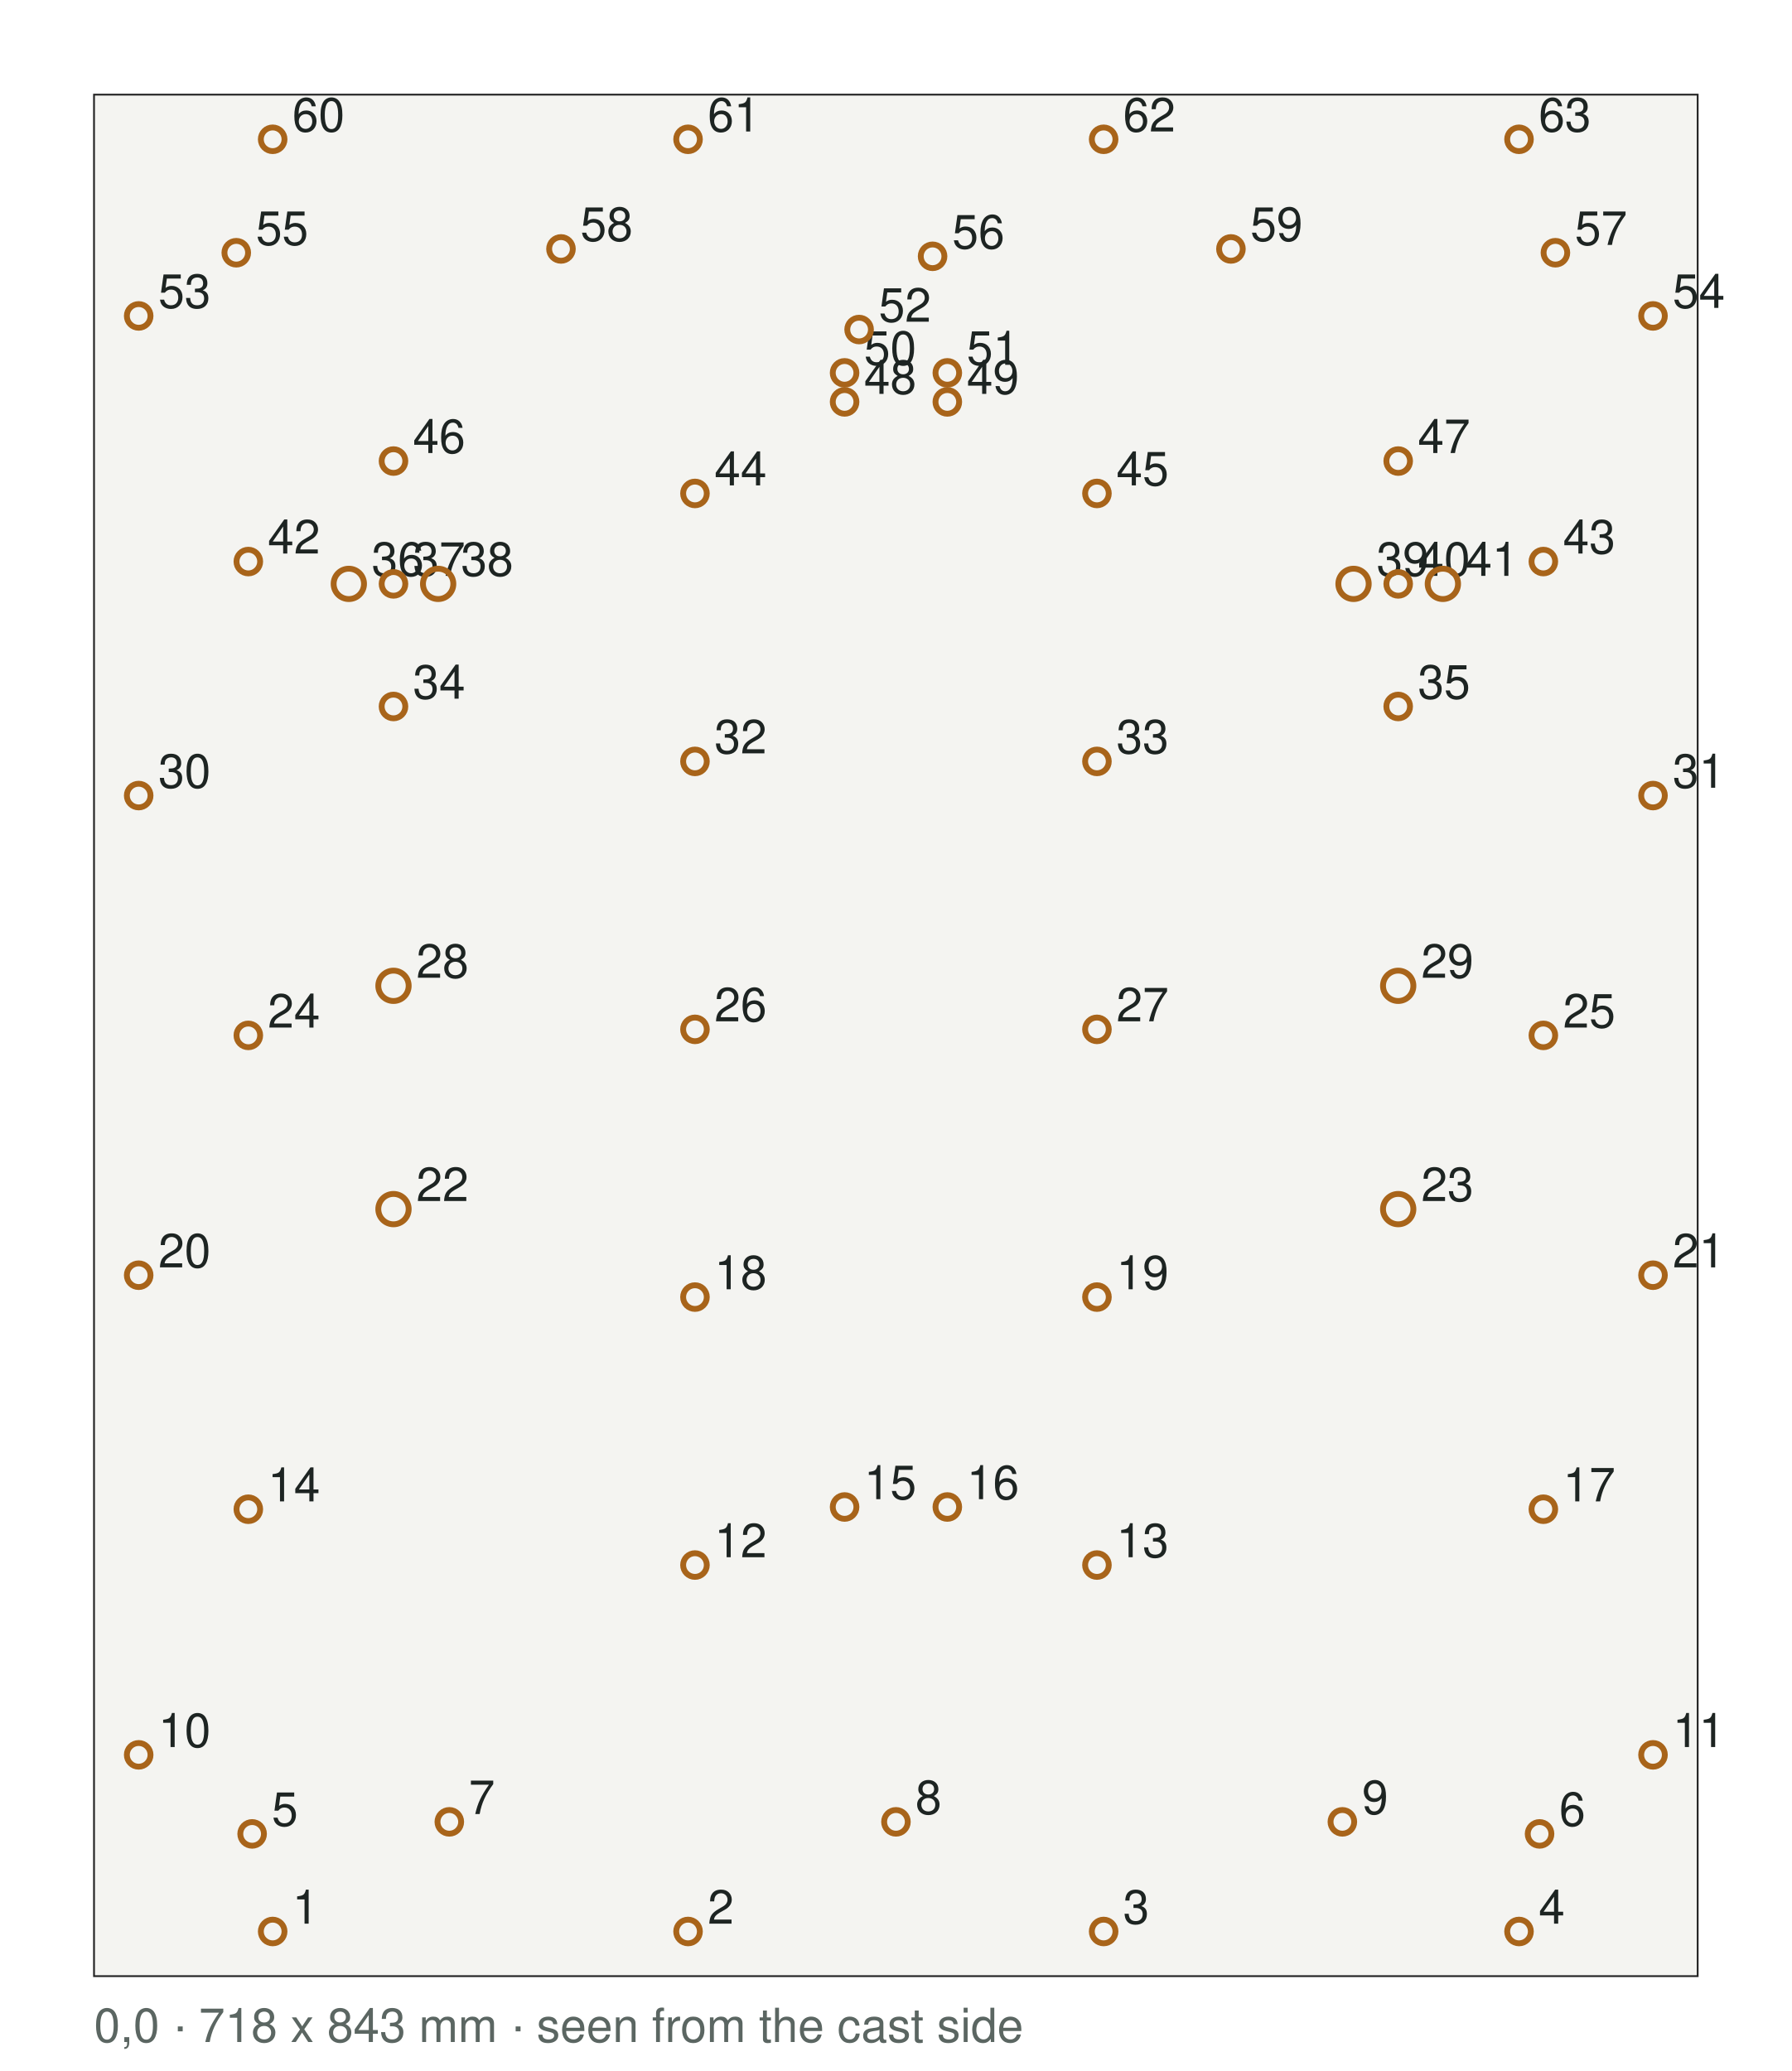
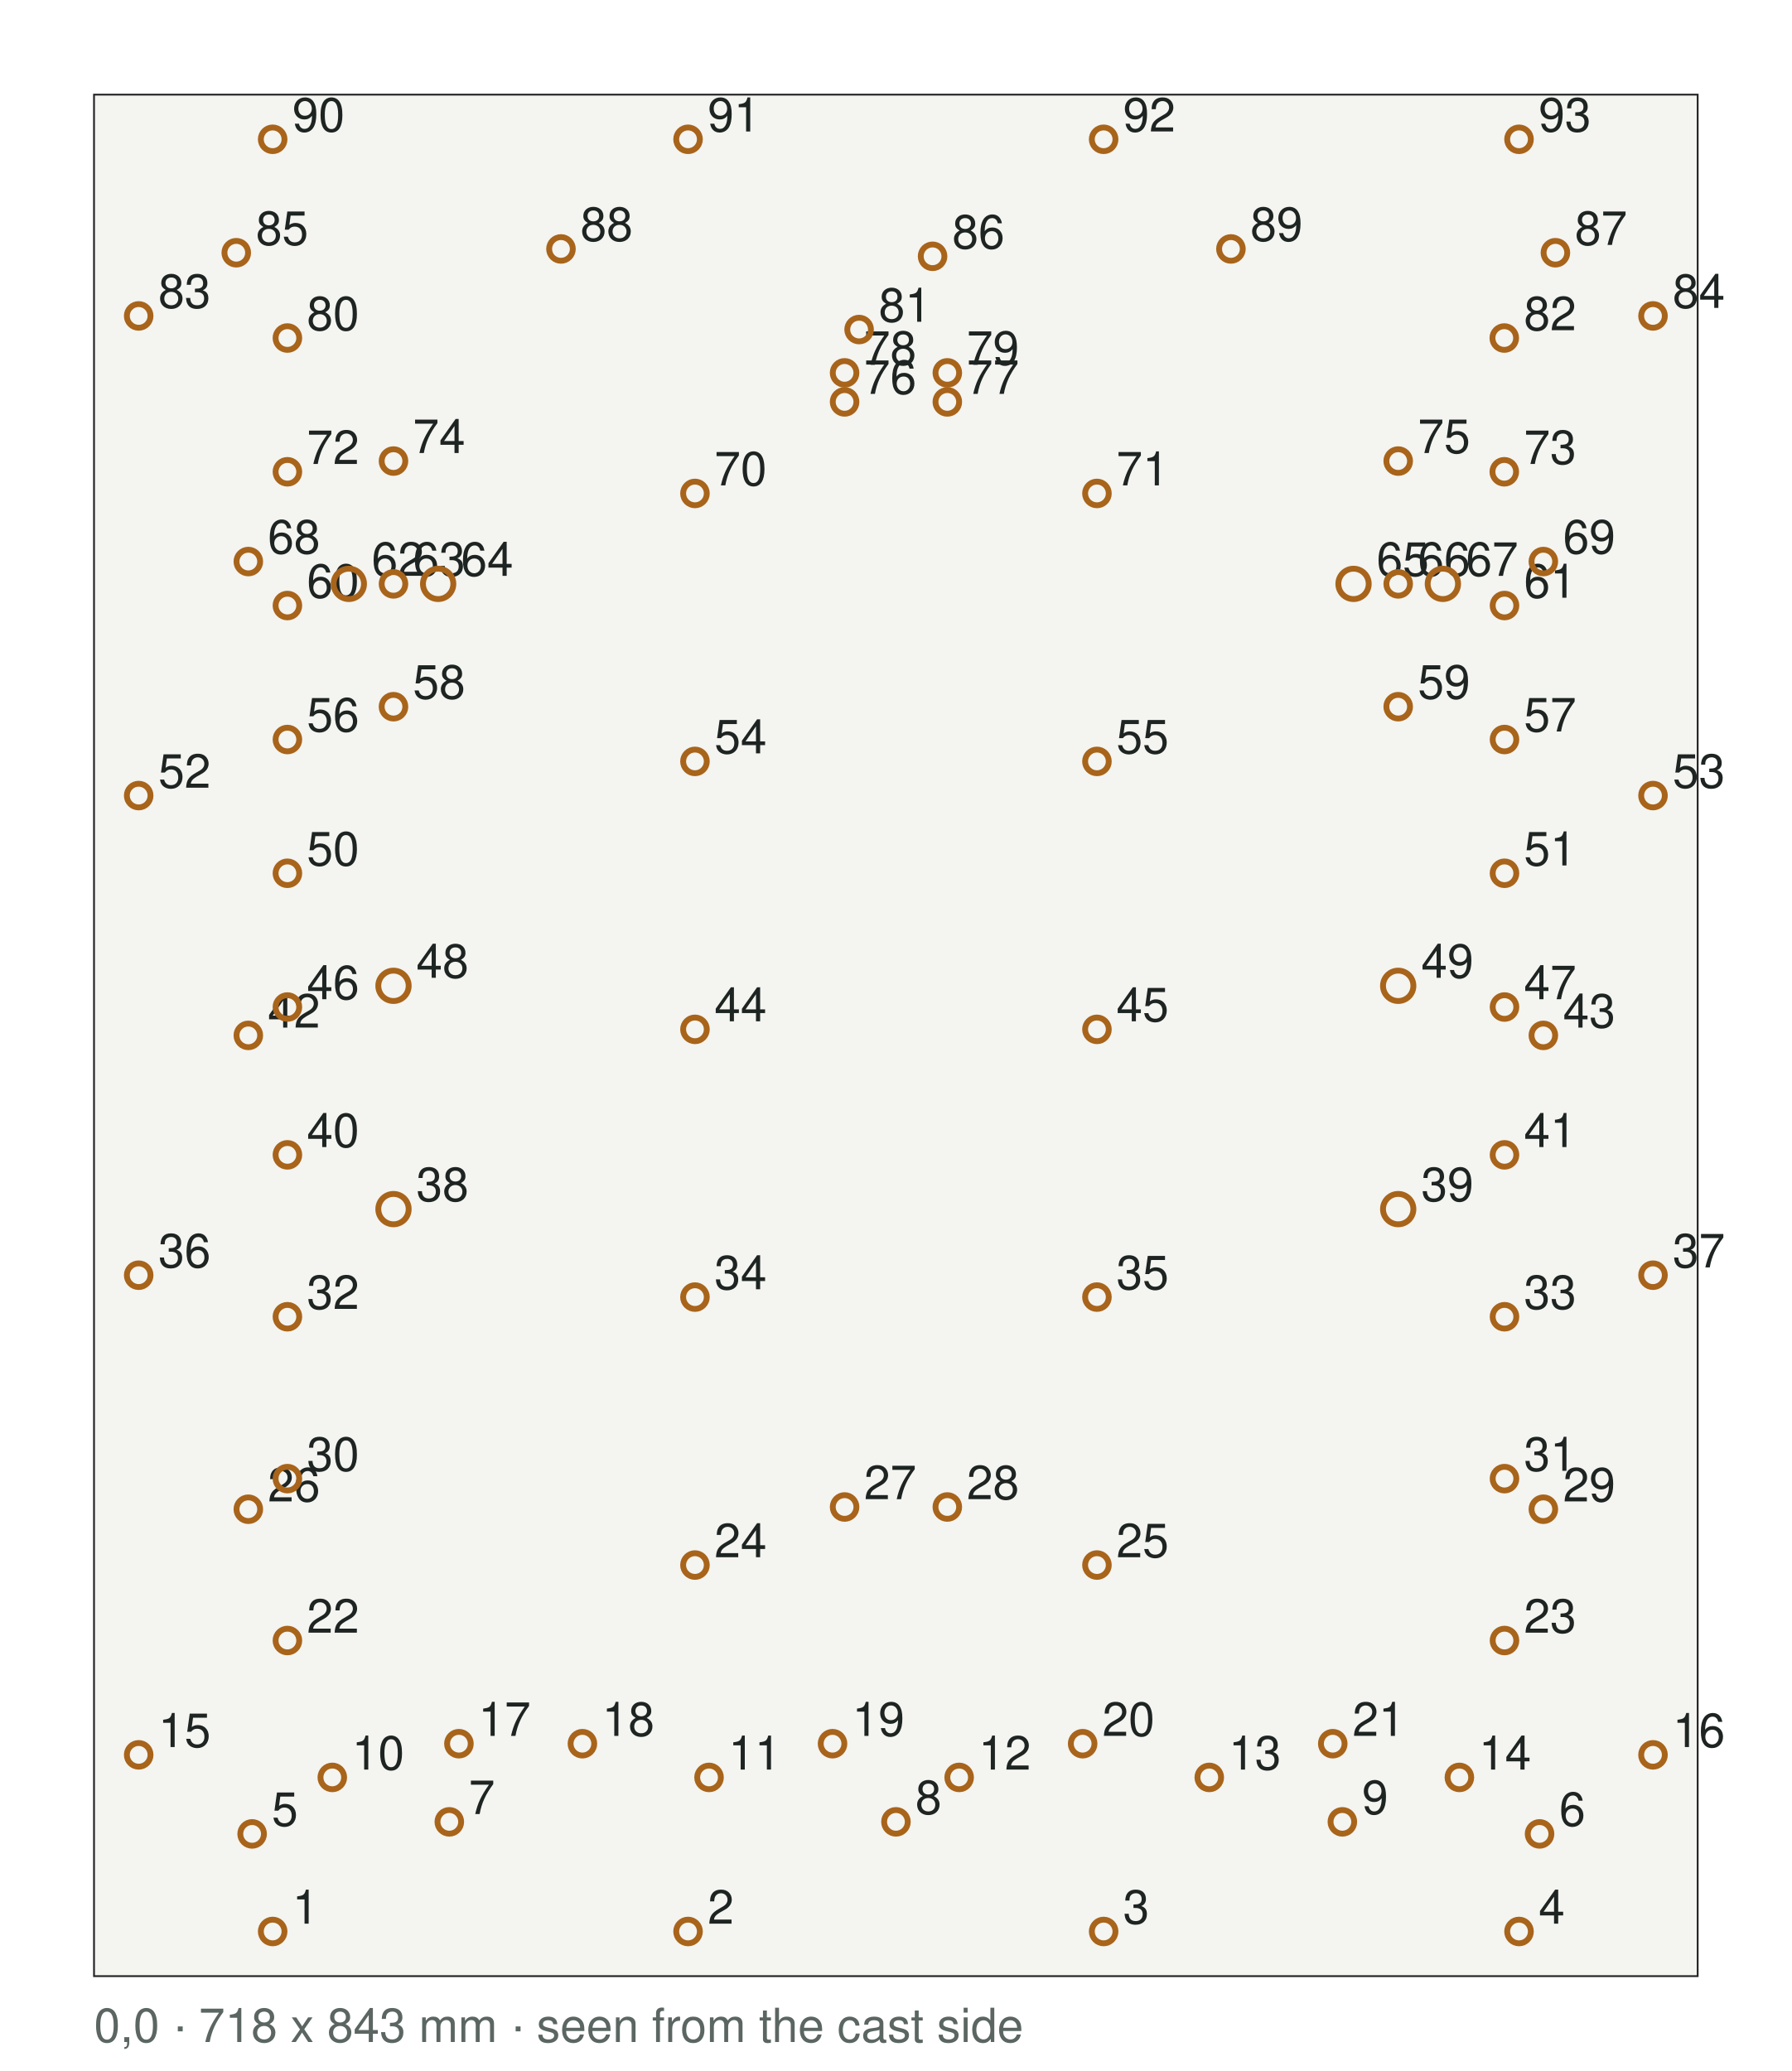
<svg xmlns="http://www.w3.org/2000/svg" viewBox="-42.1 -42.1 802.4 926.9" width="802mm" height="927mm" font-family="Helvetica, Arial, sans-serif">
  <polygon points="0.0,842.6 718.1,842.6 718.1,0.0 0.0,0.0" fill="#f4f4f1" stroke="#222" stroke-width="0.8" />
  <circle cx="80.0" cy="822.6" r="5.3" fill="none" stroke="#a8641a" stroke-width="2.63" />
  <text x="88.8" y="819.1" font-size="21.1" fill="#1d2422">1</text>
  <circle cx="266.0" cy="822.6" r="5.3" fill="none" stroke="#a8641a" stroke-width="2.63" />
  <text x="274.8" y="819.1" font-size="21.1" fill="#1d2422">2</text>
  <circle cx="452.1" cy="822.6" r="5.3" fill="none" stroke="#a8641a" stroke-width="2.63" />
  <text x="460.8" y="819.1" font-size="21.1" fill="#1d2422">3</text>
  <circle cx="638.1" cy="822.6" r="5.3" fill="none" stroke="#a8641a" stroke-width="2.63" />
  <text x="646.9" y="819.1" font-size="21.1" fill="#1d2422">4</text>
  <circle cx="70.8" cy="778.9" r="5.3" fill="none" stroke="#a8641a" stroke-width="2.63" />
  <text x="79.6" y="775.3" font-size="21.1" fill="#1d2422">5</text>
  <circle cx="647.3" cy="778.9" r="5.3" fill="none" stroke="#a8641a" stroke-width="2.63" />
  <text x="656.1" y="775.3" font-size="21.1" fill="#1d2422">6</text>
  <circle cx="159.1" cy="773.5" r="5.3" fill="none" stroke="#a8641a" stroke-width="2.63" />
  <text x="167.8" y="770.0" font-size="21.1" fill="#1d2422">7</text>
  <circle cx="359.1" cy="773.5" r="5.3" fill="none" stroke="#a8641a" stroke-width="2.63" />
  <text x="367.8" y="770.0" font-size="21.1" fill="#1d2422">8</text>
  <circle cx="559.0" cy="773.5" r="5.3" fill="none" stroke="#a8641a" stroke-width="2.63" />
  <text x="567.8" y="770.0" font-size="21.1" fill="#1d2422">9</text>
+   <circle cx="106.7" cy="753.6" r="5.3" fill="none" stroke="#a8641a" stroke-width="2.63" />
+   <text x="115.5" y="750.1" font-size="21.1" fill="#1d2422">10</text>
+   <circle cx="275.4" cy="753.6" r="5.3" fill="none" stroke="#a8641a" stroke-width="2.63" />
+   <text x="284.1" y="750.1" font-size="21.1" fill="#1d2422">11</text>
+   <circle cx="387.4" cy="753.6" r="5.3" fill="none" stroke="#a8641a" stroke-width="2.63" />
+   <text x="396.1" y="750.1" font-size="21.1" fill="#1d2422">12</text>
+   <circle cx="499.4" cy="753.6" r="5.3" fill="none" stroke="#a8641a" stroke-width="2.63" />
+   <text x="508.1" y="750.1" font-size="21.1" fill="#1d2422">13</text>
+   <circle cx="611.4" cy="753.6" r="5.3" fill="none" stroke="#a8641a" stroke-width="2.63" />
+   <text x="620.1" y="750.1" font-size="21.1" fill="#1d2422">14</text>
  <circle cx="20.0" cy="743.5" r="5.3" fill="none" stroke="#a8641a" stroke-width="2.63" />
-   <text x="28.8" y="740.0" font-size="21.1" fill="#1d2422">10</text>
+   <text x="28.8" y="740.0" font-size="21.1" fill="#1d2422">15</text>
  <circle cx="698.1" cy="743.5" r="5.3" fill="none" stroke="#a8641a" stroke-width="2.63" />
-   <text x="706.9" y="740.0" font-size="21.1" fill="#1d2422">11</text>
+   <text x="706.9" y="740.0" font-size="21.1" fill="#1d2422">16</text>
+   <circle cx="163.4" cy="738.5" r="5.3" fill="none" stroke="#a8641a" stroke-width="2.63" />
+   <text x="172.1" y="735.0" font-size="21.1" fill="#1d2422">17</text>
+   <circle cx="218.7" cy="738.5" r="5.3" fill="none" stroke="#a8641a" stroke-width="2.63" />
+   <text x="227.5" y="735.0" font-size="21.1" fill="#1d2422">18</text>
+   <circle cx="330.7" cy="738.5" r="5.3" fill="none" stroke="#a8641a" stroke-width="2.63" />
+   <text x="339.5" y="735.0" font-size="21.1" fill="#1d2422">19</text>
+   <circle cx="442.7" cy="738.5" r="5.3" fill="none" stroke="#a8641a" stroke-width="2.63" />
+   <text x="451.5" y="735.0" font-size="21.1" fill="#1d2422">20</text>
+   <circle cx="554.7" cy="738.5" r="5.3" fill="none" stroke="#a8641a" stroke-width="2.63" />
+   <text x="563.5" y="735.0" font-size="21.1" fill="#1d2422">21</text>
+   <circle cx="86.6" cy="692.3" r="5.3" fill="none" stroke="#a8641a" stroke-width="2.63" />
+   <text x="95.3" y="688.8" font-size="21.1" fill="#1d2422">22</text>
+   <circle cx="631.6" cy="692.3" r="5.3" fill="none" stroke="#a8641a" stroke-width="2.63" />
+   <text x="640.3" y="688.8" font-size="21.1" fill="#1d2422">23</text>
  <circle cx="269.1" cy="658.5" r="5.3" fill="none" stroke="#a8641a" stroke-width="2.63" />
-   <text x="277.8" y="655.0" font-size="21.1" fill="#1d2422">12</text>
+   <text x="277.8" y="655.0" font-size="21.1" fill="#1d2422">24</text>
  <circle cx="449.1" cy="658.5" r="5.3" fill="none" stroke="#a8641a" stroke-width="2.63" />
-   <text x="457.8" y="655.0" font-size="21.1" fill="#1d2422">13</text>
+   <text x="457.8" y="655.0" font-size="21.1" fill="#1d2422">25</text>
  <circle cx="69.1" cy="633.5" r="5.3" fill="none" stroke="#a8641a" stroke-width="2.63" />
-   <text x="77.8" y="630.0" font-size="21.1" fill="#1d2422">14</text>
+   <text x="77.8" y="630.0" font-size="21.1" fill="#1d2422">26</text>
  <circle cx="336.1" cy="632.5" r="5.3" fill="none" stroke="#a8641a" stroke-width="2.63" />
-   <text x="344.8" y="629.0" font-size="21.1" fill="#1d2422">15</text>
+   <text x="344.8" y="629.0" font-size="21.1" fill="#1d2422">27</text>
  <circle cx="382.1" cy="632.5" r="5.3" fill="none" stroke="#a8641a" stroke-width="2.63" />
-   <text x="390.8" y="629.0" font-size="21.1" fill="#1d2422">16</text>
+   <text x="390.8" y="629.0" font-size="21.1" fill="#1d2422">28</text>
  <circle cx="649.0" cy="633.5" r="5.3" fill="none" stroke="#a8641a" stroke-width="2.63" />
-   <text x="657.8" y="630.0" font-size="21.1" fill="#1d2422">17</text>
+   <text x="657.8" y="630.0" font-size="21.1" fill="#1d2422">29</text>
+   <circle cx="86.6" cy="619.8" r="5.3" fill="none" stroke="#a8641a" stroke-width="2.63" />
+   <text x="95.3" y="616.3" font-size="21.1" fill="#1d2422">30</text>
+   <circle cx="631.6" cy="619.8" r="5.3" fill="none" stroke="#a8641a" stroke-width="2.63" />
+   <text x="640.3" y="616.3" font-size="21.1" fill="#1d2422">31</text>
+   <circle cx="86.6" cy="547.3" r="5.3" fill="none" stroke="#a8641a" stroke-width="2.63" />
+   <text x="95.3" y="543.8" font-size="21.1" fill="#1d2422">32</text>
+   <circle cx="631.6" cy="547.3" r="5.3" fill="none" stroke="#a8641a" stroke-width="2.63" />
+   <text x="640.3" y="543.8" font-size="21.1" fill="#1d2422">33</text>
  <circle cx="269.1" cy="538.5" r="5.3" fill="none" stroke="#a8641a" stroke-width="2.63" />
-   <text x="277.8" y="535.0" font-size="21.1" fill="#1d2422">18</text>
+   <text x="277.8" y="535.0" font-size="21.1" fill="#1d2422">34</text>
  <circle cx="449.1" cy="538.5" r="5.3" fill="none" stroke="#a8641a" stroke-width="2.63" />
-   <text x="457.8" y="535.0" font-size="21.1" fill="#1d2422">19</text>
+   <text x="457.8" y="535.0" font-size="21.1" fill="#1d2422">35</text>
  <circle cx="20.0" cy="528.7" r="5.3" fill="none" stroke="#a8641a" stroke-width="2.63" />
-   <text x="28.8" y="525.2" font-size="21.1" fill="#1d2422">20</text>
+   <text x="28.8" y="525.2" font-size="21.1" fill="#1d2422">36</text>
  <circle cx="698.1" cy="528.7" r="5.3" fill="none" stroke="#a8641a" stroke-width="2.63" />
-   <text x="706.9" y="525.2" font-size="21.1" fill="#1d2422">21</text>
+   <text x="706.9" y="525.2" font-size="21.1" fill="#1d2422">37</text>
  <circle cx="134.1" cy="499.1" r="6.8" fill="none" stroke="#a8641a" stroke-width="2.63" />
-   <text x="144.3" y="495.5" font-size="21.1" fill="#1d2422">22</text>
+   <text x="144.3" y="495.5" font-size="21.1" fill="#1d2422">38</text>
  <circle cx="584.0" cy="499.1" r="6.8" fill="none" stroke="#a8641a" stroke-width="2.63" />
-   <text x="594.3" y="495.5" font-size="21.1" fill="#1d2422">23</text>
+   <text x="594.3" y="495.5" font-size="21.1" fill="#1d2422">39</text>
+   <circle cx="86.6" cy="474.8" r="5.3" fill="none" stroke="#a8641a" stroke-width="2.63" />
+   <text x="95.3" y="471.3" font-size="21.1" fill="#1d2422">40</text>
+   <circle cx="631.6" cy="474.8" r="5.3" fill="none" stroke="#a8641a" stroke-width="2.63" />
+   <text x="640.3" y="471.3" font-size="21.1" fill="#1d2422">41</text>
  <circle cx="69.1" cy="421.3" r="5.3" fill="none" stroke="#a8641a" stroke-width="2.63" />
-   <text x="77.8" y="417.8" font-size="21.1" fill="#1d2422">24</text>
+   <text x="77.8" y="417.8" font-size="21.1" fill="#1d2422">42</text>
  <circle cx="649.0" cy="421.3" r="5.3" fill="none" stroke="#a8641a" stroke-width="2.63" />
-   <text x="657.8" y="417.8" font-size="21.1" fill="#1d2422">25</text>
+   <text x="657.8" y="417.8" font-size="21.1" fill="#1d2422">43</text>
  <circle cx="269.1" cy="418.6" r="5.3" fill="none" stroke="#a8641a" stroke-width="2.63" />
-   <text x="277.8" y="415.0" font-size="21.1" fill="#1d2422">26</text>
+   <text x="277.8" y="415.0" font-size="21.1" fill="#1d2422">44</text>
  <circle cx="449.1" cy="418.6" r="5.3" fill="none" stroke="#a8641a" stroke-width="2.63" />
-   <text x="457.8" y="415.0" font-size="21.1" fill="#1d2422">27</text>
+   <text x="457.8" y="415.0" font-size="21.1" fill="#1d2422">45</text>
+   <circle cx="86.6" cy="408.6" r="5.3" fill="none" stroke="#a8641a" stroke-width="2.63" />
+   <text x="95.3" y="405.1" font-size="21.1" fill="#1d2422">46</text>
+   <circle cx="631.6" cy="408.6" r="5.3" fill="none" stroke="#a8641a" stroke-width="2.63" />
+   <text x="640.3" y="405.1" font-size="21.1" fill="#1d2422">47</text>
  <circle cx="134.1" cy="399.1" r="6.8" fill="none" stroke="#a8641a" stroke-width="2.63" />
-   <text x="144.3" y="395.5" font-size="21.1" fill="#1d2422">28</text>
+   <text x="144.3" y="395.5" font-size="21.1" fill="#1d2422">48</text>
  <circle cx="584.0" cy="399.1" r="6.8" fill="none" stroke="#a8641a" stroke-width="2.63" />
-   <text x="594.3" y="395.5" font-size="21.1" fill="#1d2422">29</text>
+   <text x="594.3" y="395.5" font-size="21.1" fill="#1d2422">49</text>
+   <circle cx="86.6" cy="348.7" r="5.3" fill="none" stroke="#a8641a" stroke-width="2.63" />
+   <text x="95.3" y="345.2" font-size="21.1" fill="#1d2422">50</text>
+   <circle cx="631.6" cy="348.7" r="5.3" fill="none" stroke="#a8641a" stroke-width="2.63" />
+   <text x="640.3" y="345.2" font-size="21.1" fill="#1d2422">51</text>
  <circle cx="20.0" cy="313.9" r="5.3" fill="none" stroke="#a8641a" stroke-width="2.63" />
-   <text x="28.8" y="310.4" font-size="21.1" fill="#1d2422">30</text>
+   <text x="28.8" y="310.4" font-size="21.1" fill="#1d2422">52</text>
  <circle cx="698.1" cy="313.9" r="5.3" fill="none" stroke="#a8641a" stroke-width="2.63" />
-   <text x="706.9" y="310.4" font-size="21.1" fill="#1d2422">31</text>
+   <text x="706.9" y="310.4" font-size="21.1" fill="#1d2422">53</text>
  <circle cx="269.1" cy="298.6" r="5.3" fill="none" stroke="#a8641a" stroke-width="2.63" />
-   <text x="277.8" y="295.0" font-size="21.1" fill="#1d2422">32</text>
+   <text x="277.8" y="295.0" font-size="21.1" fill="#1d2422">54</text>
  <circle cx="449.1" cy="298.6" r="5.3" fill="none" stroke="#a8641a" stroke-width="2.63" />
-   <text x="457.8" y="295.0" font-size="21.1" fill="#1d2422">33</text>
-   <circle cx="134.1" cy="274.0" r="5.3" fill="none" stroke="#a8641a" stroke-width="2.63" />
-   <text x="142.8" y="270.5" font-size="21.1" fill="#1d2422">34</text>
-   <circle cx="584.0" cy="274.0" r="5.3" fill="none" stroke="#a8641a" stroke-width="2.63" />
-   <text x="592.8" y="270.5" font-size="21.1" fill="#1d2422">35</text>
+   <text x="457.8" y="295.0" font-size="21.1" fill="#1d2422">55</text>
+   <circle cx="86.6" cy="288.8" r="5.3" fill="none" stroke="#a8641a" stroke-width="2.63" />
+   <text x="95.3" y="285.2" font-size="21.1" fill="#1d2422">56</text>
+   <circle cx="631.6" cy="288.8" r="5.3" fill="none" stroke="#a8641a" stroke-width="2.63" />
+   <text x="640.3" y="285.2" font-size="21.1" fill="#1d2422">57</text>
+   <circle cx="134.1" cy="274.1" r="5.3" fill="none" stroke="#a8641a" stroke-width="2.63" />
+   <text x="142.8" y="270.5" font-size="21.1" fill="#1d2422">58</text>
+   <circle cx="584.0" cy="274.1" r="5.3" fill="none" stroke="#a8641a" stroke-width="2.63" />
+   <text x="592.8" y="270.5" font-size="21.1" fill="#1d2422">59</text>
+   <circle cx="86.6" cy="228.8" r="5.3" fill="none" stroke="#a8641a" stroke-width="2.63" />
+   <text x="95.3" y="225.3" font-size="21.1" fill="#1d2422">60</text>
+   <circle cx="631.6" cy="228.8" r="5.3" fill="none" stroke="#a8641a" stroke-width="2.63" />
+   <text x="640.3" y="225.3" font-size="21.1" fill="#1d2422">61</text>
  <circle cx="114.1" cy="219.1" r="6.8" fill="none" stroke="#a8641a" stroke-width="2.63" />
-   <text x="124.3" y="215.5" font-size="21.1" fill="#1d2422">36</text>
+   <text x="124.3" y="215.5" font-size="21.1" fill="#1d2422">62</text>
  <circle cx="134.1" cy="219.1" r="5.3" fill="none" stroke="#a8641a" stroke-width="2.63" />
-   <text x="142.8" y="215.5" font-size="21.1" fill="#1d2422">37</text>
+   <text x="142.8" y="215.5" font-size="21.1" fill="#1d2422">63</text>
  <circle cx="154.1" cy="219.1" r="6.8" fill="none" stroke="#a8641a" stroke-width="2.63" />
-   <text x="164.3" y="215.5" font-size="21.1" fill="#1d2422">38</text>
+   <text x="164.3" y="215.5" font-size="21.1" fill="#1d2422">64</text>
  <circle cx="564.0" cy="219.1" r="6.8" fill="none" stroke="#a8641a" stroke-width="2.63" />
-   <text x="574.3" y="215.5" font-size="21.1" fill="#1d2422">39</text>
+   <text x="574.3" y="215.5" font-size="21.1" fill="#1d2422">65</text>
  <circle cx="584.0" cy="219.1" r="5.3" fill="none" stroke="#a8641a" stroke-width="2.63" />
-   <text x="592.8" y="215.5" font-size="21.1" fill="#1d2422">40</text>
+   <text x="592.8" y="215.5" font-size="21.1" fill="#1d2422">66</text>
  <circle cx="604.0" cy="219.1" r="6.8" fill="none" stroke="#a8641a" stroke-width="2.63" />
-   <text x="614.3" y="215.5" font-size="21.1" fill="#1d2422">41</text>
+   <text x="614.3" y="215.5" font-size="21.1" fill="#1d2422">67</text>
  <circle cx="69.1" cy="209.1" r="5.3" fill="none" stroke="#a8641a" stroke-width="2.63" />
-   <text x="77.8" y="205.5" font-size="21.1" fill="#1d2422">42</text>
+   <text x="77.8" y="205.5" font-size="21.1" fill="#1d2422">68</text>
  <circle cx="649.0" cy="209.1" r="5.3" fill="none" stroke="#a8641a" stroke-width="2.63" />
-   <text x="657.8" y="205.5" font-size="21.1" fill="#1d2422">43</text>
+   <text x="657.8" y="205.5" font-size="21.1" fill="#1d2422">69</text>
  <circle cx="269.1" cy="178.6" r="5.3" fill="none" stroke="#a8641a" stroke-width="2.63" />
-   <text x="277.8" y="175.0" font-size="21.1" fill="#1d2422">44</text>
+   <text x="277.8" y="175.0" font-size="21.1" fill="#1d2422">70</text>
  <circle cx="449.1" cy="178.6" r="5.3" fill="none" stroke="#a8641a" stroke-width="2.63" />
-   <text x="457.8" y="175.0" font-size="21.1" fill="#1d2422">45</text>
+   <text x="457.8" y="175.0" font-size="21.1" fill="#1d2422">71</text>
+   <circle cx="86.6" cy="168.9" r="5.3" fill="none" stroke="#a8641a" stroke-width="2.63" />
+   <text x="95.3" y="165.4" font-size="21.1" fill="#1d2422">72</text>
+   <circle cx="631.5" cy="168.9" r="5.3" fill="none" stroke="#a8641a" stroke-width="2.63" />
+   <text x="640.3" y="165.4" font-size="21.1" fill="#1d2422">73</text>
  <circle cx="134.1" cy="164.1" r="5.3" fill="none" stroke="#a8641a" stroke-width="2.63" />
-   <text x="142.8" y="160.5" font-size="21.1" fill="#1d2422">46</text>
+   <text x="142.8" y="160.5" font-size="21.1" fill="#1d2422">74</text>
  <circle cx="584.0" cy="164.1" r="5.3" fill="none" stroke="#a8641a" stroke-width="2.63" />
-   <text x="592.8" y="160.5" font-size="21.1" fill="#1d2422">47</text>
+   <text x="592.8" y="160.5" font-size="21.1" fill="#1d2422">75</text>
  <circle cx="336.1" cy="137.6" r="5.3" fill="none" stroke="#a8641a" stroke-width="2.63" />
-   <text x="344.8" y="134.0" font-size="21.1" fill="#1d2422">48</text>
+   <text x="344.8" y="134.0" font-size="21.1" fill="#1d2422">76</text>
  <circle cx="382.1" cy="137.6" r="5.3" fill="none" stroke="#a8641a" stroke-width="2.63" />
-   <text x="390.8" y="134.0" font-size="21.1" fill="#1d2422">49</text>
+   <text x="390.8" y="134.0" font-size="21.1" fill="#1d2422">77</text>
  <circle cx="336.1" cy="124.6" r="5.3" fill="none" stroke="#a8641a" stroke-width="2.63" />
-   <text x="344.8" y="121.0" font-size="21.1" fill="#1d2422">50</text>
+   <text x="344.8" y="121.0" font-size="21.1" fill="#1d2422">78</text>
  <circle cx="382.1" cy="124.6" r="5.3" fill="none" stroke="#a8641a" stroke-width="2.63" />
-   <text x="390.8" y="121.0" font-size="21.1" fill="#1d2422">51</text>
+   <text x="390.8" y="121.0" font-size="21.1" fill="#1d2422">79</text>
+   <circle cx="86.6" cy="109.0" r="5.3" fill="none" stroke="#a8641a" stroke-width="2.63" />
+   <text x="95.3" y="105.5" font-size="21.1" fill="#1d2422">80</text>
  <circle cx="342.6" cy="105.2" r="5.3" fill="none" stroke="#a8641a" stroke-width="2.63" />
-   <text x="351.4" y="101.7" font-size="21.1" fill="#1d2422">52</text>
+   <text x="351.4" y="101.7" font-size="21.1" fill="#1d2422">81</text>
+   <circle cx="631.5" cy="109.0" r="5.3" fill="none" stroke="#a8641a" stroke-width="2.63" />
+   <text x="640.3" y="105.5" font-size="21.1" fill="#1d2422">82</text>
  <circle cx="20.0" cy="99.1" r="5.3" fill="none" stroke="#a8641a" stroke-width="2.63" />
-   <text x="28.8" y="95.5" font-size="21.1" fill="#1d2422">53</text>
+   <text x="28.8" y="95.5" font-size="21.1" fill="#1d2422">83</text>
  <circle cx="698.1" cy="99.1" r="5.3" fill="none" stroke="#a8641a" stroke-width="2.63" />
-   <text x="706.9" y="95.5" font-size="21.1" fill="#1d2422">54</text>
+   <text x="706.9" y="95.5" font-size="21.1" fill="#1d2422">84</text>
  <circle cx="63.7" cy="70.8" r="5.3" fill="none" stroke="#a8641a" stroke-width="2.63" />
-   <text x="72.5" y="67.3" font-size="21.1" fill="#1d2422">55</text>
+   <text x="72.5" y="67.3" font-size="21.1" fill="#1d2422">85</text>
  <circle cx="375.5" cy="72.4" r="5.3" fill="none" stroke="#a8641a" stroke-width="2.63" />
-   <text x="384.3" y="68.9" font-size="21.1" fill="#1d2422">56</text>
+   <text x="384.3" y="68.9" font-size="21.1" fill="#1d2422">86</text>
  <circle cx="654.4" cy="70.8" r="5.3" fill="none" stroke="#a8641a" stroke-width="2.63" />
-   <text x="663.1" y="67.3" font-size="21.1" fill="#1d2422">57</text>
+   <text x="663.1" y="67.3" font-size="21.1" fill="#1d2422">87</text>
  <circle cx="209.1" cy="69.1" r="5.3" fill="none" stroke="#a8641a" stroke-width="2.63" />
-   <text x="217.8" y="65.5" font-size="21.1" fill="#1d2422">58</text>
+   <text x="217.8" y="65.5" font-size="21.1" fill="#1d2422">88</text>
  <circle cx="509.1" cy="69.1" r="5.3" fill="none" stroke="#a8641a" stroke-width="2.63" />
-   <text x="517.8" y="65.5" font-size="21.1" fill="#1d2422">59</text>
+   <text x="517.8" y="65.5" font-size="21.1" fill="#1d2422">89</text>
  <circle cx="80.0" cy="20.0" r="5.3" fill="none" stroke="#a8641a" stroke-width="2.63" />
-   <text x="88.8" y="16.5" font-size="21.1" fill="#1d2422">60</text>
+   <text x="88.8" y="16.5" font-size="21.1" fill="#1d2422">90</text>
  <circle cx="266.0" cy="20.0" r="5.3" fill="none" stroke="#a8641a" stroke-width="2.63" />
-   <text x="274.8" y="16.5" font-size="21.1" fill="#1d2422">61</text>
+   <text x="274.8" y="16.5" font-size="21.1" fill="#1d2422">91</text>
  <circle cx="452.1" cy="20.0" r="5.3" fill="none" stroke="#a8641a" stroke-width="2.63" />
-   <text x="460.8" y="16.5" font-size="21.1" fill="#1d2422">62</text>
+   <text x="460.8" y="16.5" font-size="21.1" fill="#1d2422">92</text>
  <circle cx="638.1" cy="20.0" r="5.3" fill="none" stroke="#a8641a" stroke-width="2.63" />
-   <text x="646.9" y="16.5" font-size="21.1" fill="#1d2422">63</text>
+   <text x="646.9" y="16.5" font-size="21.1" fill="#1d2422">93</text>
  <text x="0" y="872.1" font-size="21.1" fill="#5b6662">0,0 · 718 x 843 mm · seen from the cast side</text>
</svg>
